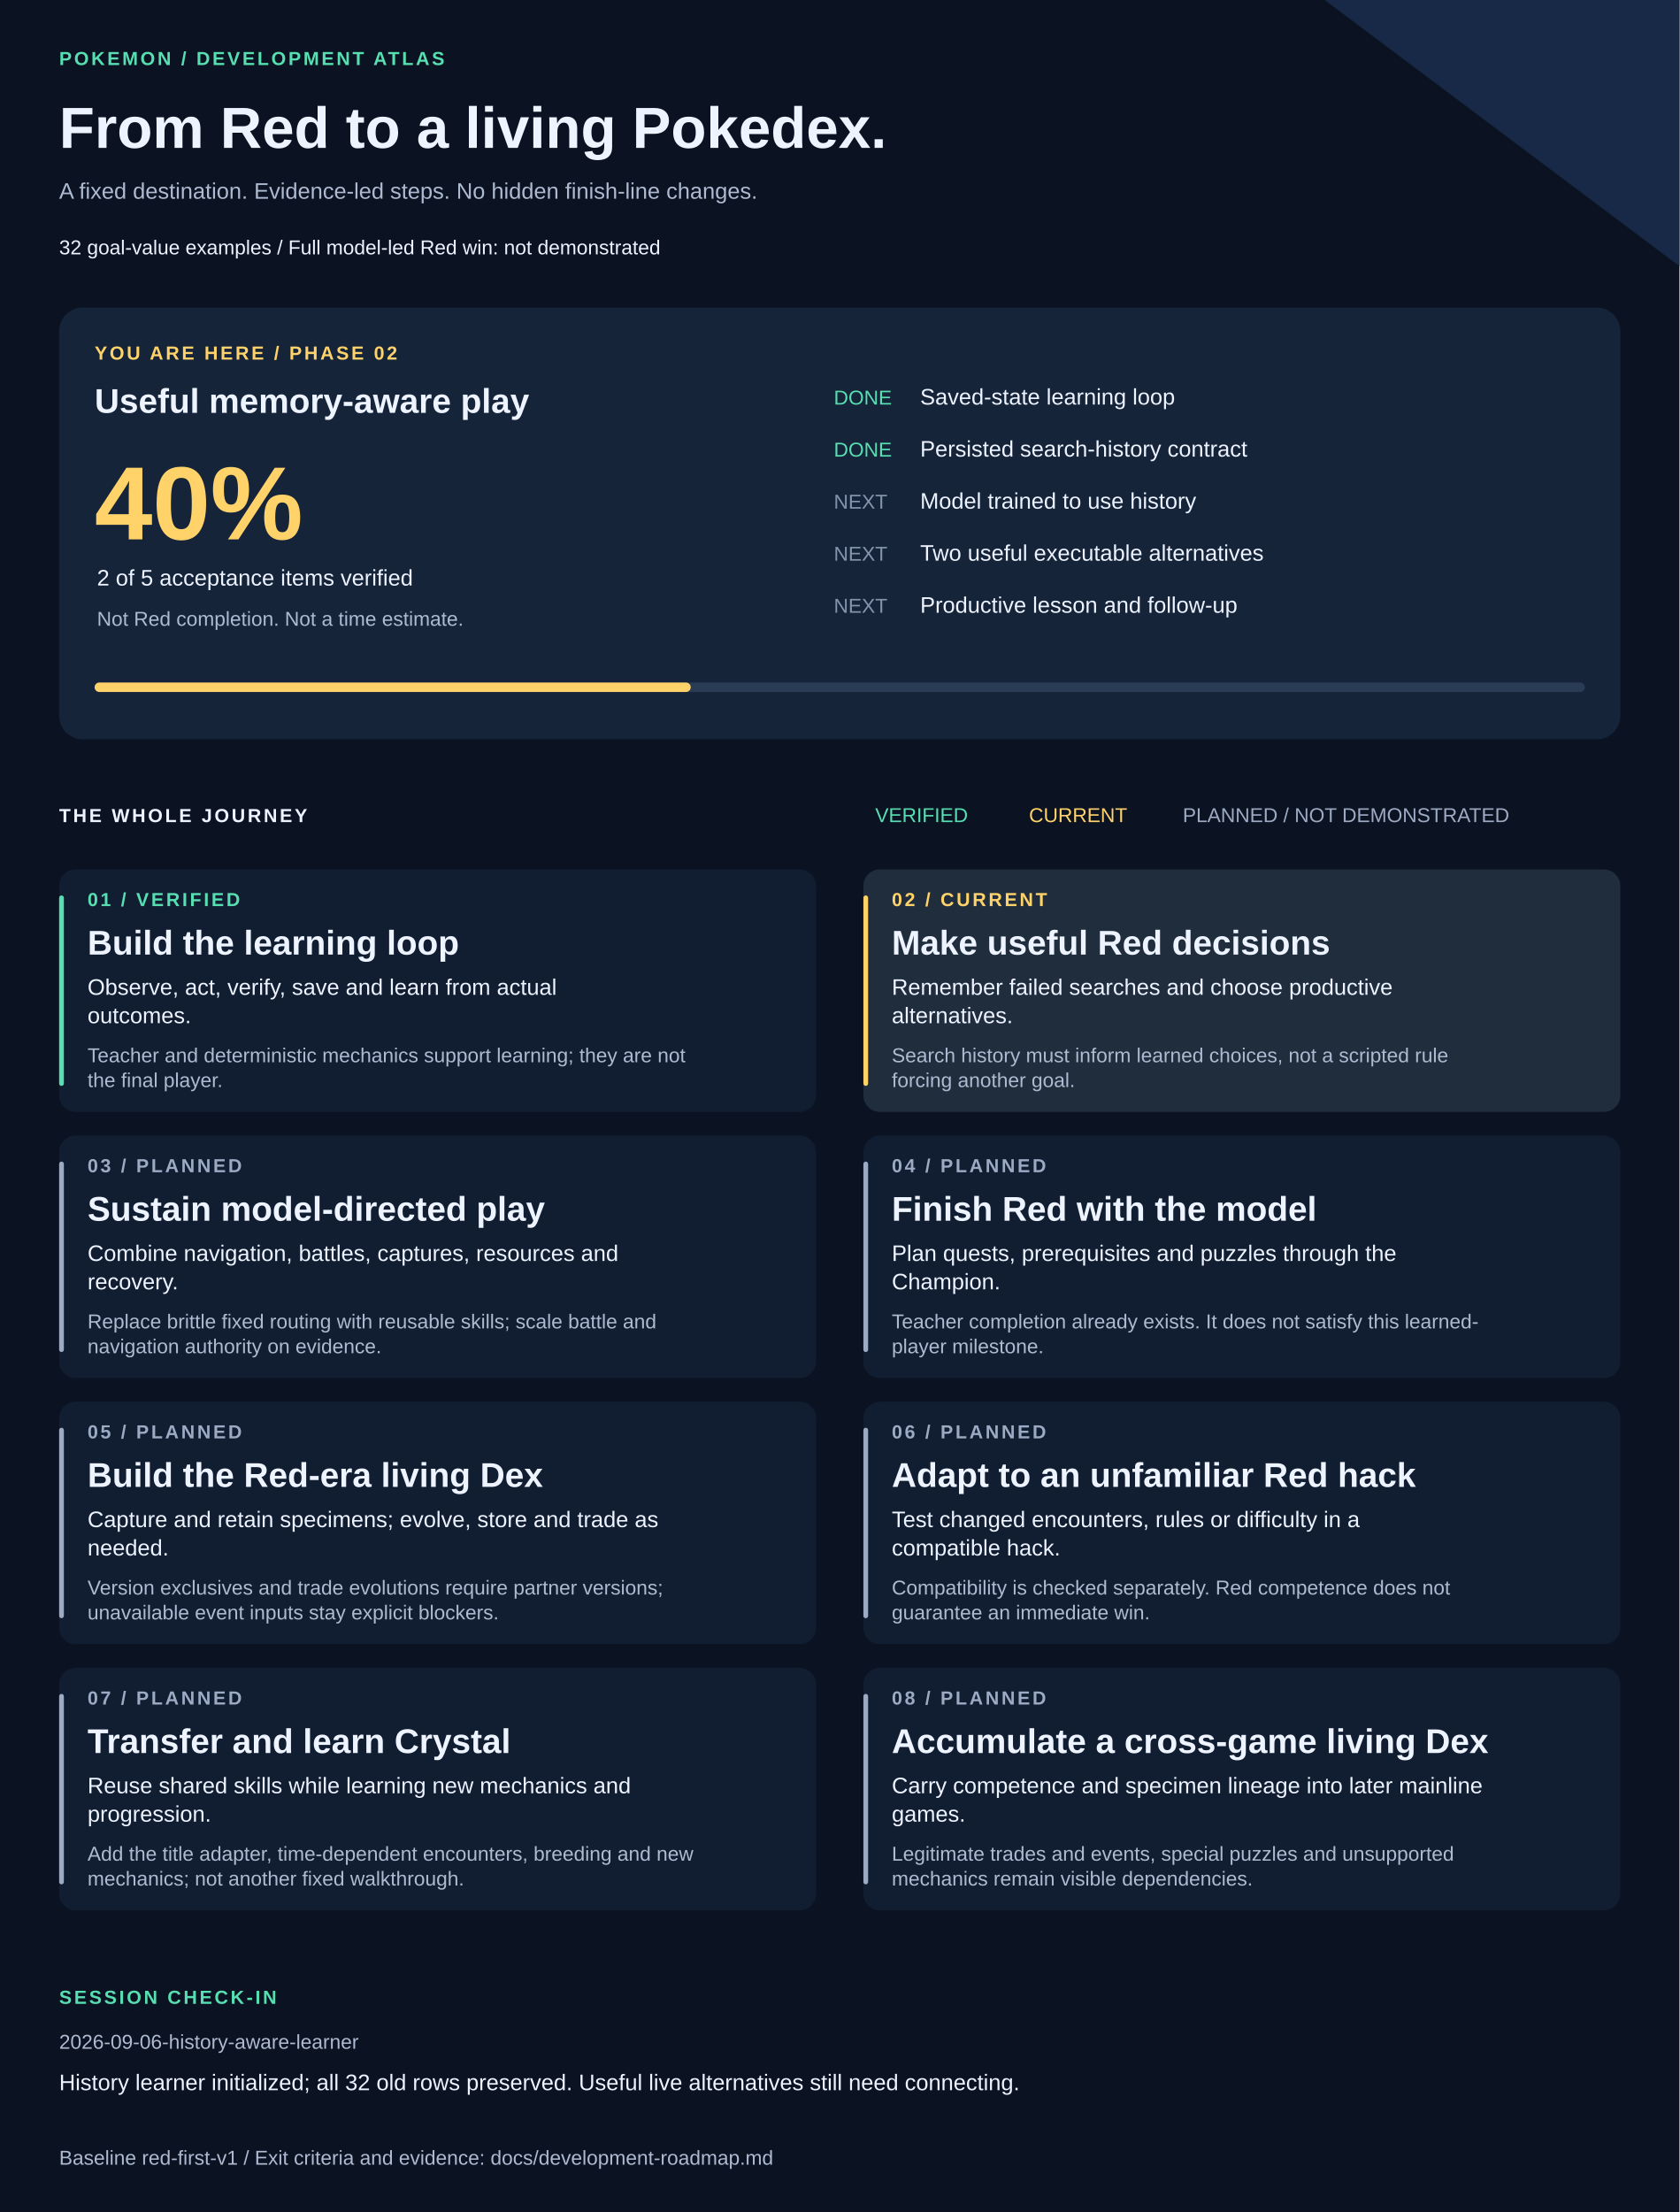
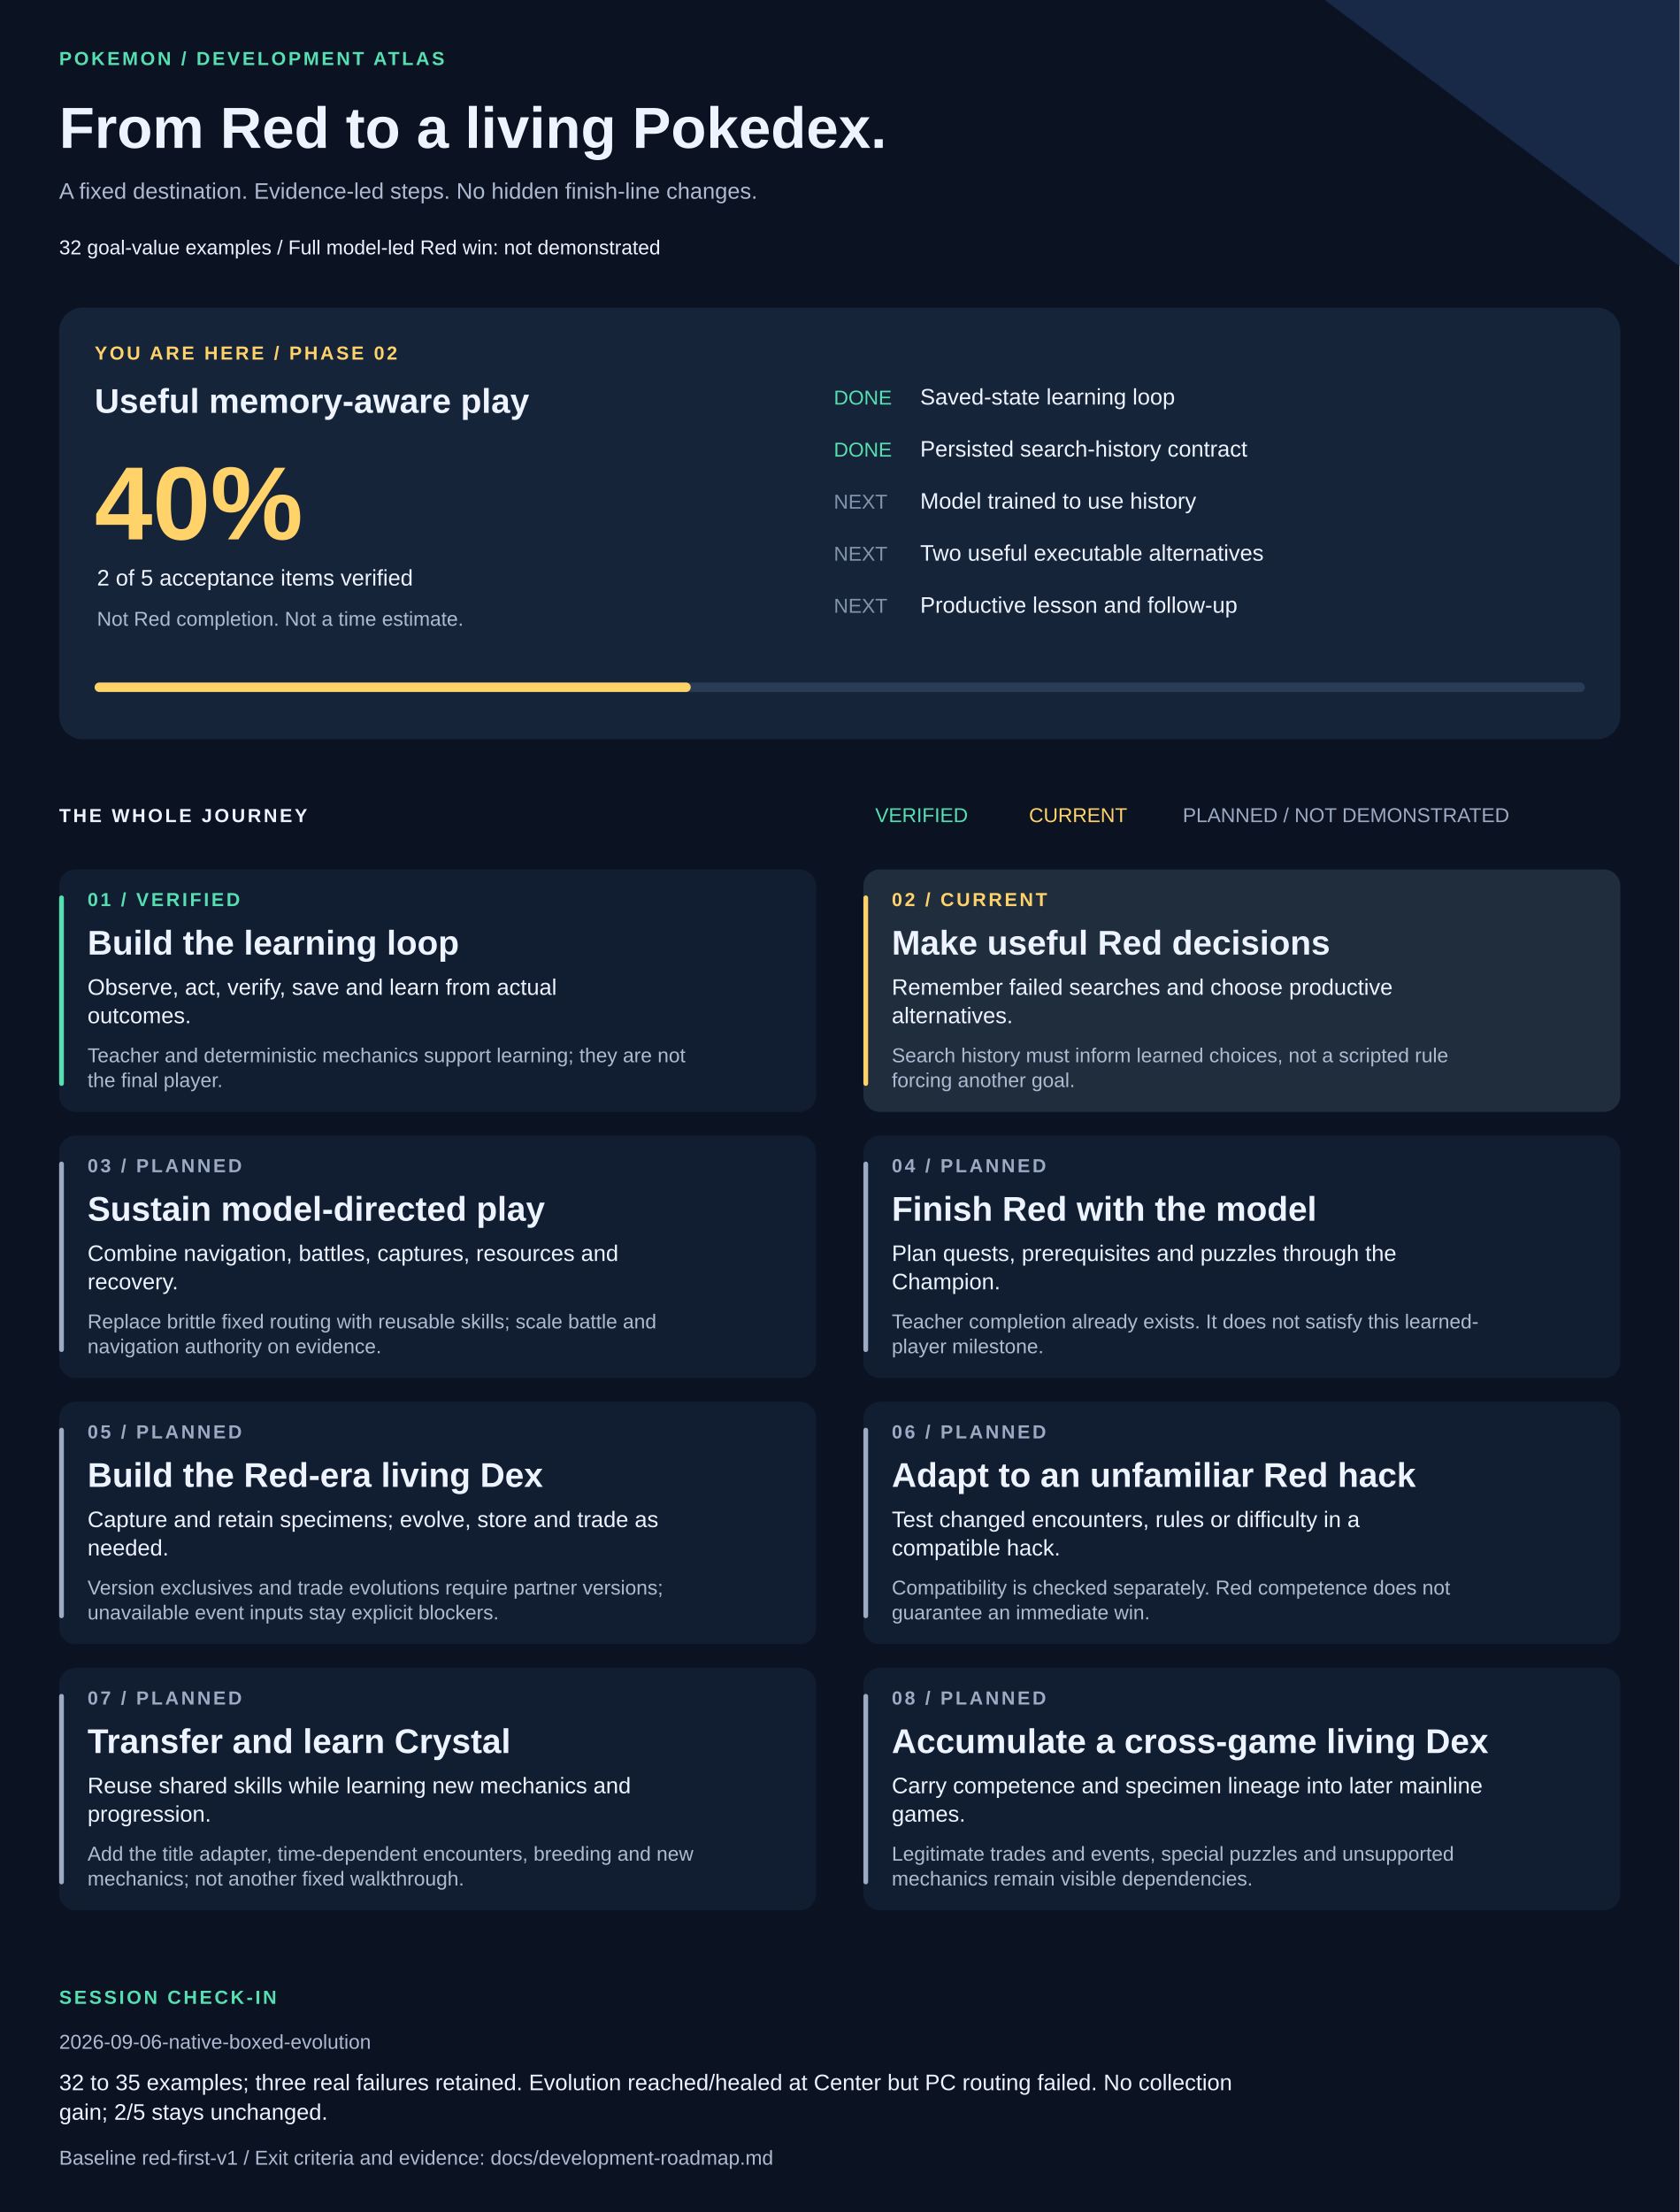
<svg xmlns="http://www.w3.org/2000/svg" width="1420" height="1870" viewBox="0 0 1420 1870" role="img" aria-labelledby="title description">
  <style>text{font-family:Arial,Helvetica,sans-serif;fill:#edf3ff}.muted{fill:#adbad1}.eyebrow{font-size:16px;letter-spacing:2px;font-weight:bold}.heading{font-size:29px;font-weight:bold}.body{font-size:19px}.small{font-size:17px}</style>
  <rect width="1420" height="1870" fill="#0b1221" />
  <path d="M1120 0H1420V225Z" fill="#172947" />
  <text x="50" y="55" class="eyebrow" style="fill:#57dfb1">POKEMON / DEVELOPMENT ATLAS</text>
  <text x="50" y="125" style="font-size:49px;font-weight:bold">From Red to a living Pokedex.</text>
  <text x="50" y="168" class="body muted">A fixed destination. Evidence-led steps. No hidden finish-line changes.</text>
  <text x="50" y="215" class="small">32 goal-value examples  /  Full model-led Red win: not demonstrated</text>
  <rect x="50" y="260" width="1320" height="365" rx="20" fill="#16243a" />
  <text x="80" y="304" class="eyebrow" style="fill:#ffd36a">YOU ARE HERE / PHASE 02</text>
  <text x="80" y="349" class="heading">Useful memory-aware play</text>
  <text x="80" y="456" style="font-size:88px;font-weight:bold;fill:#ffd36a">40%</text>
  <text x="82" y="495" class="body">2 of 5 acceptance items verified</text>
  <text x="82" y="529" class="small muted">Not Red completion. Not a time estimate.</text>
  <text x="705" y="342" class="small" style="fill:#57dfb1">DONE</text>
  <text x="778" y="342" class="body">Saved-state learning loop</text>
  <text x="705" y="386" class="small" style="fill:#57dfb1">DONE</text>
  <text x="778" y="386" class="body">Persisted search-history contract</text>
  <text x="705" y="430" class="small" style="fill:#8594ad">NEXT</text>
  <text x="778" y="430" class="body">Model trained to use history</text>
  <text x="705" y="474" class="small" style="fill:#8594ad">NEXT</text>
  <text x="778" y="474" class="body">Two useful executable alternatives</text>
  <text x="705" y="518" class="small" style="fill:#8594ad">NEXT</text>
  <text x="778" y="518" class="body">Productive lesson and follow-up</text>
  <rect x="80" y="577" width="1260" height="8" rx="4" fill="#293b55" />
  <rect x="80" y="577" width="504" height="8" rx="4" fill="#ffd36a" />
  <text x="50" y="695" class="eyebrow">THE WHOLE JOURNEY</text>
  <text x="740" y="695" class="small" style="fill:#57dfb1">VERIFIED</text>
  <text x="870" y="695" class="small" style="fill:#ffd36a">CURRENT</text>
  <text x="1000" y="695" class="small" style="fill:#9daac4">PLANNED / NOT DEMONSTRATED</text>
  <rect x="50" y="735" width="640" height="205" rx="14" fill="#111e31" />
  <rect x="50" y="757" width="4" height="161" rx="2" fill="#57dfb1" />
  <text x="74" y="766" class="eyebrow" style="fill:#57dfb1">01 / VERIFIED</text>
  <text x="74" y="807" class="heading">Build the learning loop</text>
  <text x="74" y="841" class="body">Observe, act, verify, save and learn from actual</text>
  <text x="74" y="865" class="body">outcomes.</text>
  <text x="74" y="898" class="small muted">Teacher and deterministic mechanics support learning; they are not</text>
  <text x="74" y="919" class="small muted">the final player.</text>
  <rect x="730" y="735" width="640" height="205" rx="14" fill="#202d3d" />
  <rect x="730" y="757" width="4" height="161" rx="2" fill="#ffd36a" />
  <text x="754" y="766" class="eyebrow" style="fill:#ffd36a">02 / CURRENT</text>
  <text x="754" y="807" class="heading">Make useful Red decisions</text>
  <text x="754" y="841" class="body">Remember failed searches and choose productive</text>
  <text x="754" y="865" class="body">alternatives.</text>
  <text x="754" y="898" class="small muted">Search history must inform learned choices, not a scripted rule</text>
  <text x="754" y="919" class="small muted">forcing another goal.</text>
  <rect x="50" y="960" width="640" height="205" rx="14" fill="#111e31" />
  <rect x="50" y="982" width="4" height="161" rx="2" fill="#9daac4" />
  <text x="74" y="991" class="eyebrow" style="fill:#9daac4">03 / PLANNED</text>
  <text x="74" y="1032" class="heading">Sustain model-directed play</text>
  <text x="74" y="1066" class="body">Combine navigation, battles, captures, resources and</text>
  <text x="74" y="1090" class="body">recovery.</text>
  <text x="74" y="1123" class="small muted">Replace brittle fixed routing with reusable skills; scale battle and</text>
  <text x="74" y="1144" class="small muted">navigation authority on evidence.</text>
  <rect x="730" y="960" width="640" height="205" rx="14" fill="#111e31" />
  <rect x="730" y="982" width="4" height="161" rx="2" fill="#9daac4" />
  <text x="754" y="991" class="eyebrow" style="fill:#9daac4">04 / PLANNED</text>
  <text x="754" y="1032" class="heading">Finish Red with the model</text>
  <text x="754" y="1066" class="body">Plan quests, prerequisites and puzzles through the</text>
  <text x="754" y="1090" class="body">Champion.</text>
  <text x="754" y="1123" class="small muted">Teacher completion already exists. It does not satisfy this learned-</text>
  <text x="754" y="1144" class="small muted">player milestone.</text>
  <rect x="50" y="1185" width="640" height="205" rx="14" fill="#111e31" />
  <rect x="50" y="1207" width="4" height="161" rx="2" fill="#9daac4" />
  <text x="74" y="1216" class="eyebrow" style="fill:#9daac4">05 / PLANNED</text>
  <text x="74" y="1257" class="heading">Build the Red-era living Dex</text>
  <text x="74" y="1291" class="body">Capture and retain specimens; evolve, store and trade as</text>
  <text x="74" y="1315" class="body">needed.</text>
  <text x="74" y="1348" class="small muted">Version exclusives and trade evolutions require partner versions;</text>
  <text x="74" y="1369" class="small muted">unavailable event inputs stay explicit blockers.</text>
  <rect x="730" y="1185" width="640" height="205" rx="14" fill="#111e31" />
  <rect x="730" y="1207" width="4" height="161" rx="2" fill="#9daac4" />
  <text x="754" y="1216" class="eyebrow" style="fill:#9daac4">06 / PLANNED</text>
  <text x="754" y="1257" class="heading">Adapt to an unfamiliar Red hack</text>
  <text x="754" y="1291" class="body">Test changed encounters, rules or difficulty in a</text>
  <text x="754" y="1315" class="body">compatible hack.</text>
  <text x="754" y="1348" class="small muted">Compatibility is checked separately. Red competence does not</text>
  <text x="754" y="1369" class="small muted">guarantee an immediate win.</text>
  <rect x="50" y="1410" width="640" height="205" rx="14" fill="#111e31" />
  <rect x="50" y="1432" width="4" height="161" rx="2" fill="#9daac4" />
  <text x="74" y="1441" class="eyebrow" style="fill:#9daac4">07 / PLANNED</text>
  <text x="74" y="1482" class="heading">Transfer and learn Crystal</text>
  <text x="74" y="1516" class="body">Reuse shared skills while learning new mechanics and</text>
  <text x="74" y="1540" class="body">progression.</text>
  <text x="74" y="1573" class="small muted">Add the title adapter, time-dependent encounters, breeding and new</text>
  <text x="74" y="1594" class="small muted">mechanics; not another fixed walkthrough.</text>
  <rect x="730" y="1410" width="640" height="205" rx="14" fill="#111e31" />
  <rect x="730" y="1432" width="4" height="161" rx="2" fill="#9daac4" />
  <text x="754" y="1441" class="eyebrow" style="fill:#9daac4">08 / PLANNED</text>
  <text x="754" y="1482" class="heading">Accumulate a cross-game living Dex</text>
  <text x="754" y="1516" class="body">Carry competence and specimen lineage into later mainline</text>
  <text x="754" y="1540" class="body">games.</text>
  <text x="754" y="1573" class="small muted">Legitimate trades and events, special puzzles and unsupported</text>
  <text x="754" y="1594" class="small muted">mechanics remain visible dependencies.</text>
  <text x="50" y="1694" class="eyebrow" style="fill:#57dfb1">SESSION CHECK-IN</text>
-   <text x="50" y="1732" class="small muted">2026-09-06-history-aware-learner</text>
-   <text x="50" y="1767" class="body">History learner initialized; all 32 old rows preserved. Useful live alternatives still need connecting.</text>
+   <text x="50" y="1732" class="small muted">2026-09-06-native-boxed-evolution</text>
+   <text x="50" y="1767" class="body">32 to 35 examples; three real failures retained. Evolution reached/healed at Center but PC routing failed. No collection</text>
+   <text x="50" y="1792" class="body">gain; 2/5 stays unchanged.</text>
  <text x="50" y="1830" class="small muted">Baseline red-first-v1 / Exit criteria and evidence: docs/development-roadmap.md</text>
</svg>
